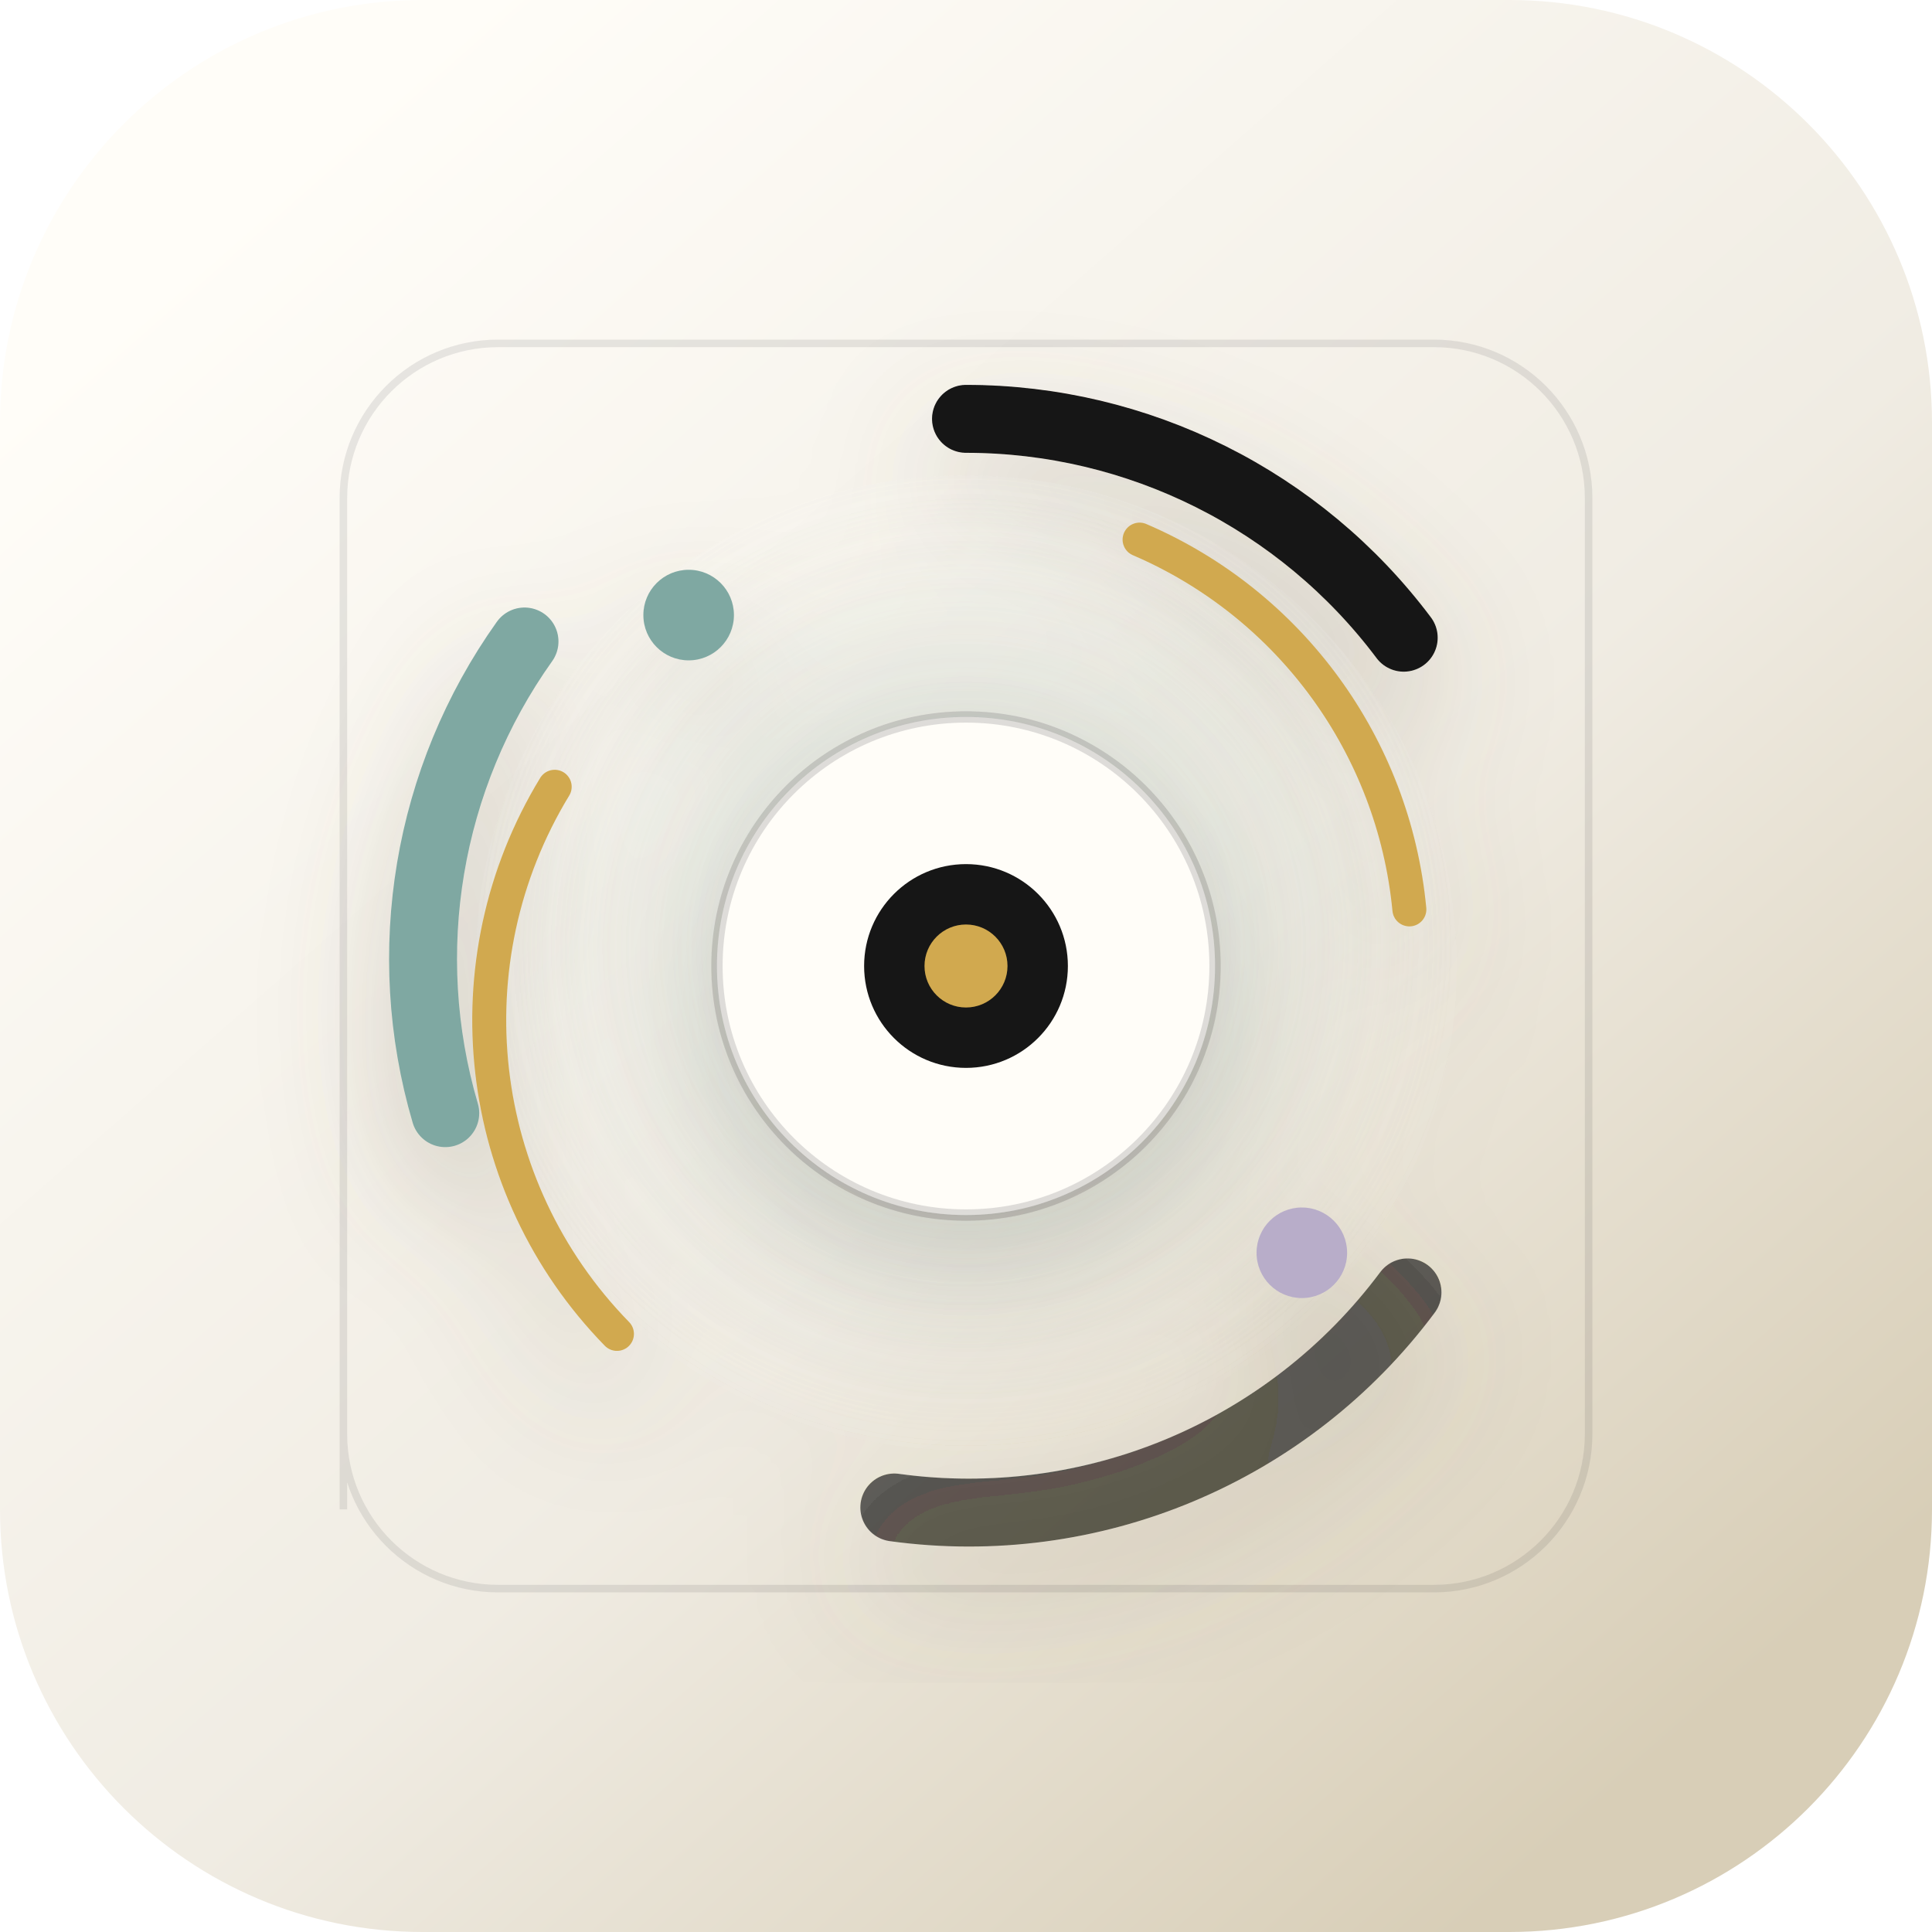
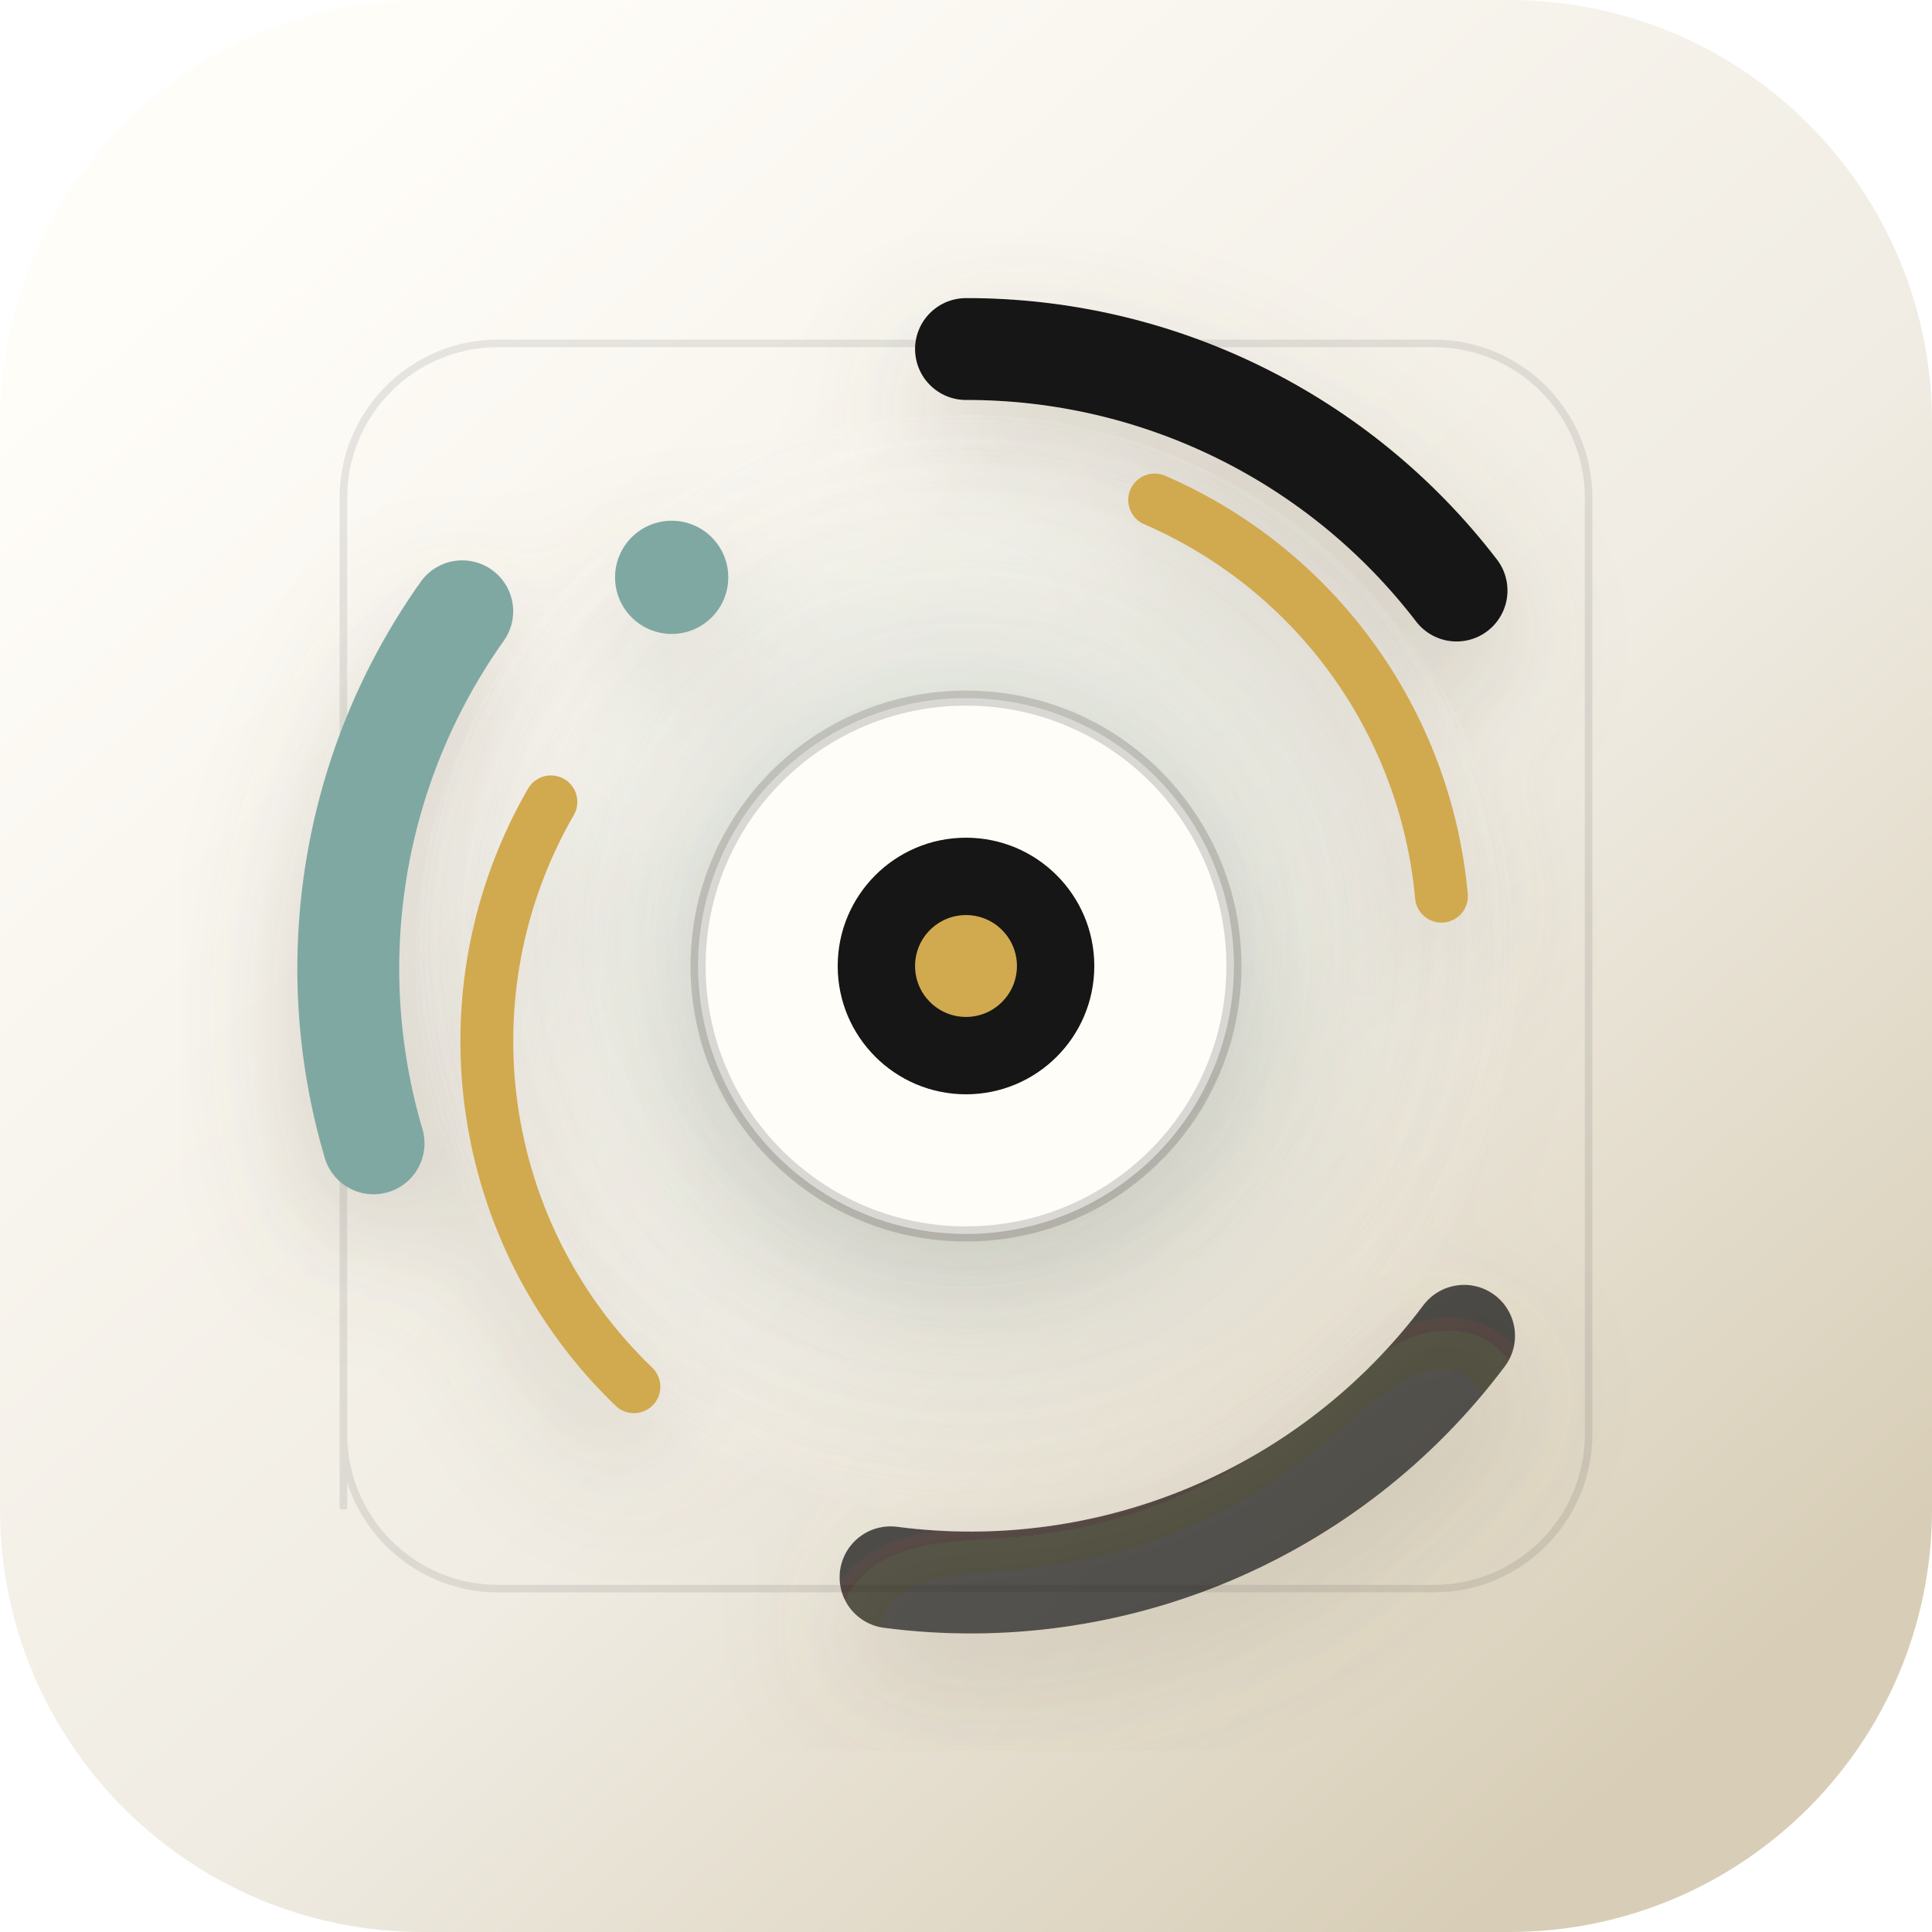
<svg xmlns="http://www.w3.org/2000/svg" viewBox="0 0 1024 1024" role="img" aria-label="CrewCmd mobile light icon">
  <defs>
    <linearGradient id="shell" x1="144" y1="92" x2="880" y2="932" gradientUnits="userSpaceOnUse">
      <stop offset="0" stop-color="#fffdf8" />
      <stop offset="0.58" stop-color="#f0ece3" />
      <stop offset="1" stop-color="#d8ceb7" />
    </linearGradient>
    <radialGradient id="coreGlow" cx="50%" cy="48%" r="52%">
      <stop offset="0" stop-color="#ffffff" stop-opacity="0.94" />
      <stop offset="0.34" stop-color="#9fbeb8" stop-opacity="0.28" />
      <stop offset="1" stop-color="#f4f1eb" stop-opacity="0" />
    </radialGradient>
-     <filter id="shadow" x="132" y="132" width="760" height="760" color-interpolation-filters="sRGB" filterUnits="userSpaceOnUse">
+     <filter id="shadow" x="96" y="96" width="832" height="832" color-interpolation-filters="sRGB" filterUnits="userSpaceOnUse">
      <feDropShadow dx="0" dy="28" stdDeviation="32" flood-color="#6c604d" flood-opacity="0.26" />
    </filter>
  </defs>
  <rect width="1024" height="1024" rx="224" fill="url(#shell)" />
  <path d="M182 800V264c0-45.3 36.7-82 82-82h496c45.3 0 82 36.7 82 82v496c0 45.3-36.7 82-82 82H264c-45.3 0-82-36.7-82-82Z" fill="none" stroke="#141417" stroke-opacity="0.09" stroke-width="4" />
  <g filter="url(#shadow)">
-     <circle cx="512" cy="512" r="260" fill="url(#coreGlow)" opacity="0.86" />
-     <circle cx="512" cy="512" r="132" fill="#fffdf8" stroke="#141417" stroke-opacity="0.14" stroke-width="6" />
-     <path d="M512 222a290 290 0 0 1 232 116" fill="none" stroke="#161412" stroke-width="36" stroke-linecap="round" />
-     <path d="M746 685a290 290 0 0 1-272 114" fill="none" stroke="#161412" stroke-opacity="0.66" stroke-width="36" stroke-linecap="round" />
-     <path d="M278 340a290 290 0 0 0-42 250" fill="none" stroke="#7fa8a2" stroke-width="36" stroke-linecap="round" />
-     <path d="M327 707a238 238 0 0 1-33-290" fill="none" stroke="#d1a94f" stroke-width="18" stroke-linecap="round" />
-     <path d="M604 286a238 238 0 0 1 143 196" fill="none" stroke="#d1a94f" stroke-width="18" stroke-linecap="round" />
-     <circle cx="512" cy="512" r="54" fill="#161412" />
-     <circle cx="512" cy="512" r="22" fill="#d1a94f" />
-     <circle cx="365" cy="326" r="24" fill="#7fa8a2" />
-     <circle cx="690" cy="664" r="24" fill="#b8adc9" />
+     <circle cx="512" cy="512" r="292" fill="url(#coreGlow)" opacity="0.8" />
+     <circle cx="512" cy="512" r="142" fill="#fffdf8" stroke="#141417" stroke-opacity="0.16" stroke-width="8" />
+     <path d="M512 185a327 327 0 0 1 260 128" fill="none" stroke="#161412" stroke-width="54" stroke-linecap="round" />
+     <path d="M776 708a327 327 0 0 1-304 128" fill="none" stroke="#161412" stroke-opacity="0.7" stroke-width="54" stroke-linecap="round" />
+     <path d="M245 324a327 327 0 0 0-47 282" fill="none" stroke="#7fa8a2" stroke-width="54" stroke-linecap="round" />
+     <path d="M336 735a254 254 0 0 1-44-310" fill="none" stroke="#d1a94f" stroke-width="28" stroke-linecap="round" />
+     <path d="M612 265a254 254 0 0 1 152 210" fill="none" stroke="#d1a94f" stroke-width="28" stroke-linecap="round" />
+     <circle cx="512" cy="512" r="68" fill="#161412" />
+     <circle cx="512" cy="512" r="27" fill="#d1a94f" />
+     <circle cx="356" cy="306" r="30" fill="#7fa8a2" />
  </g>
</svg>
